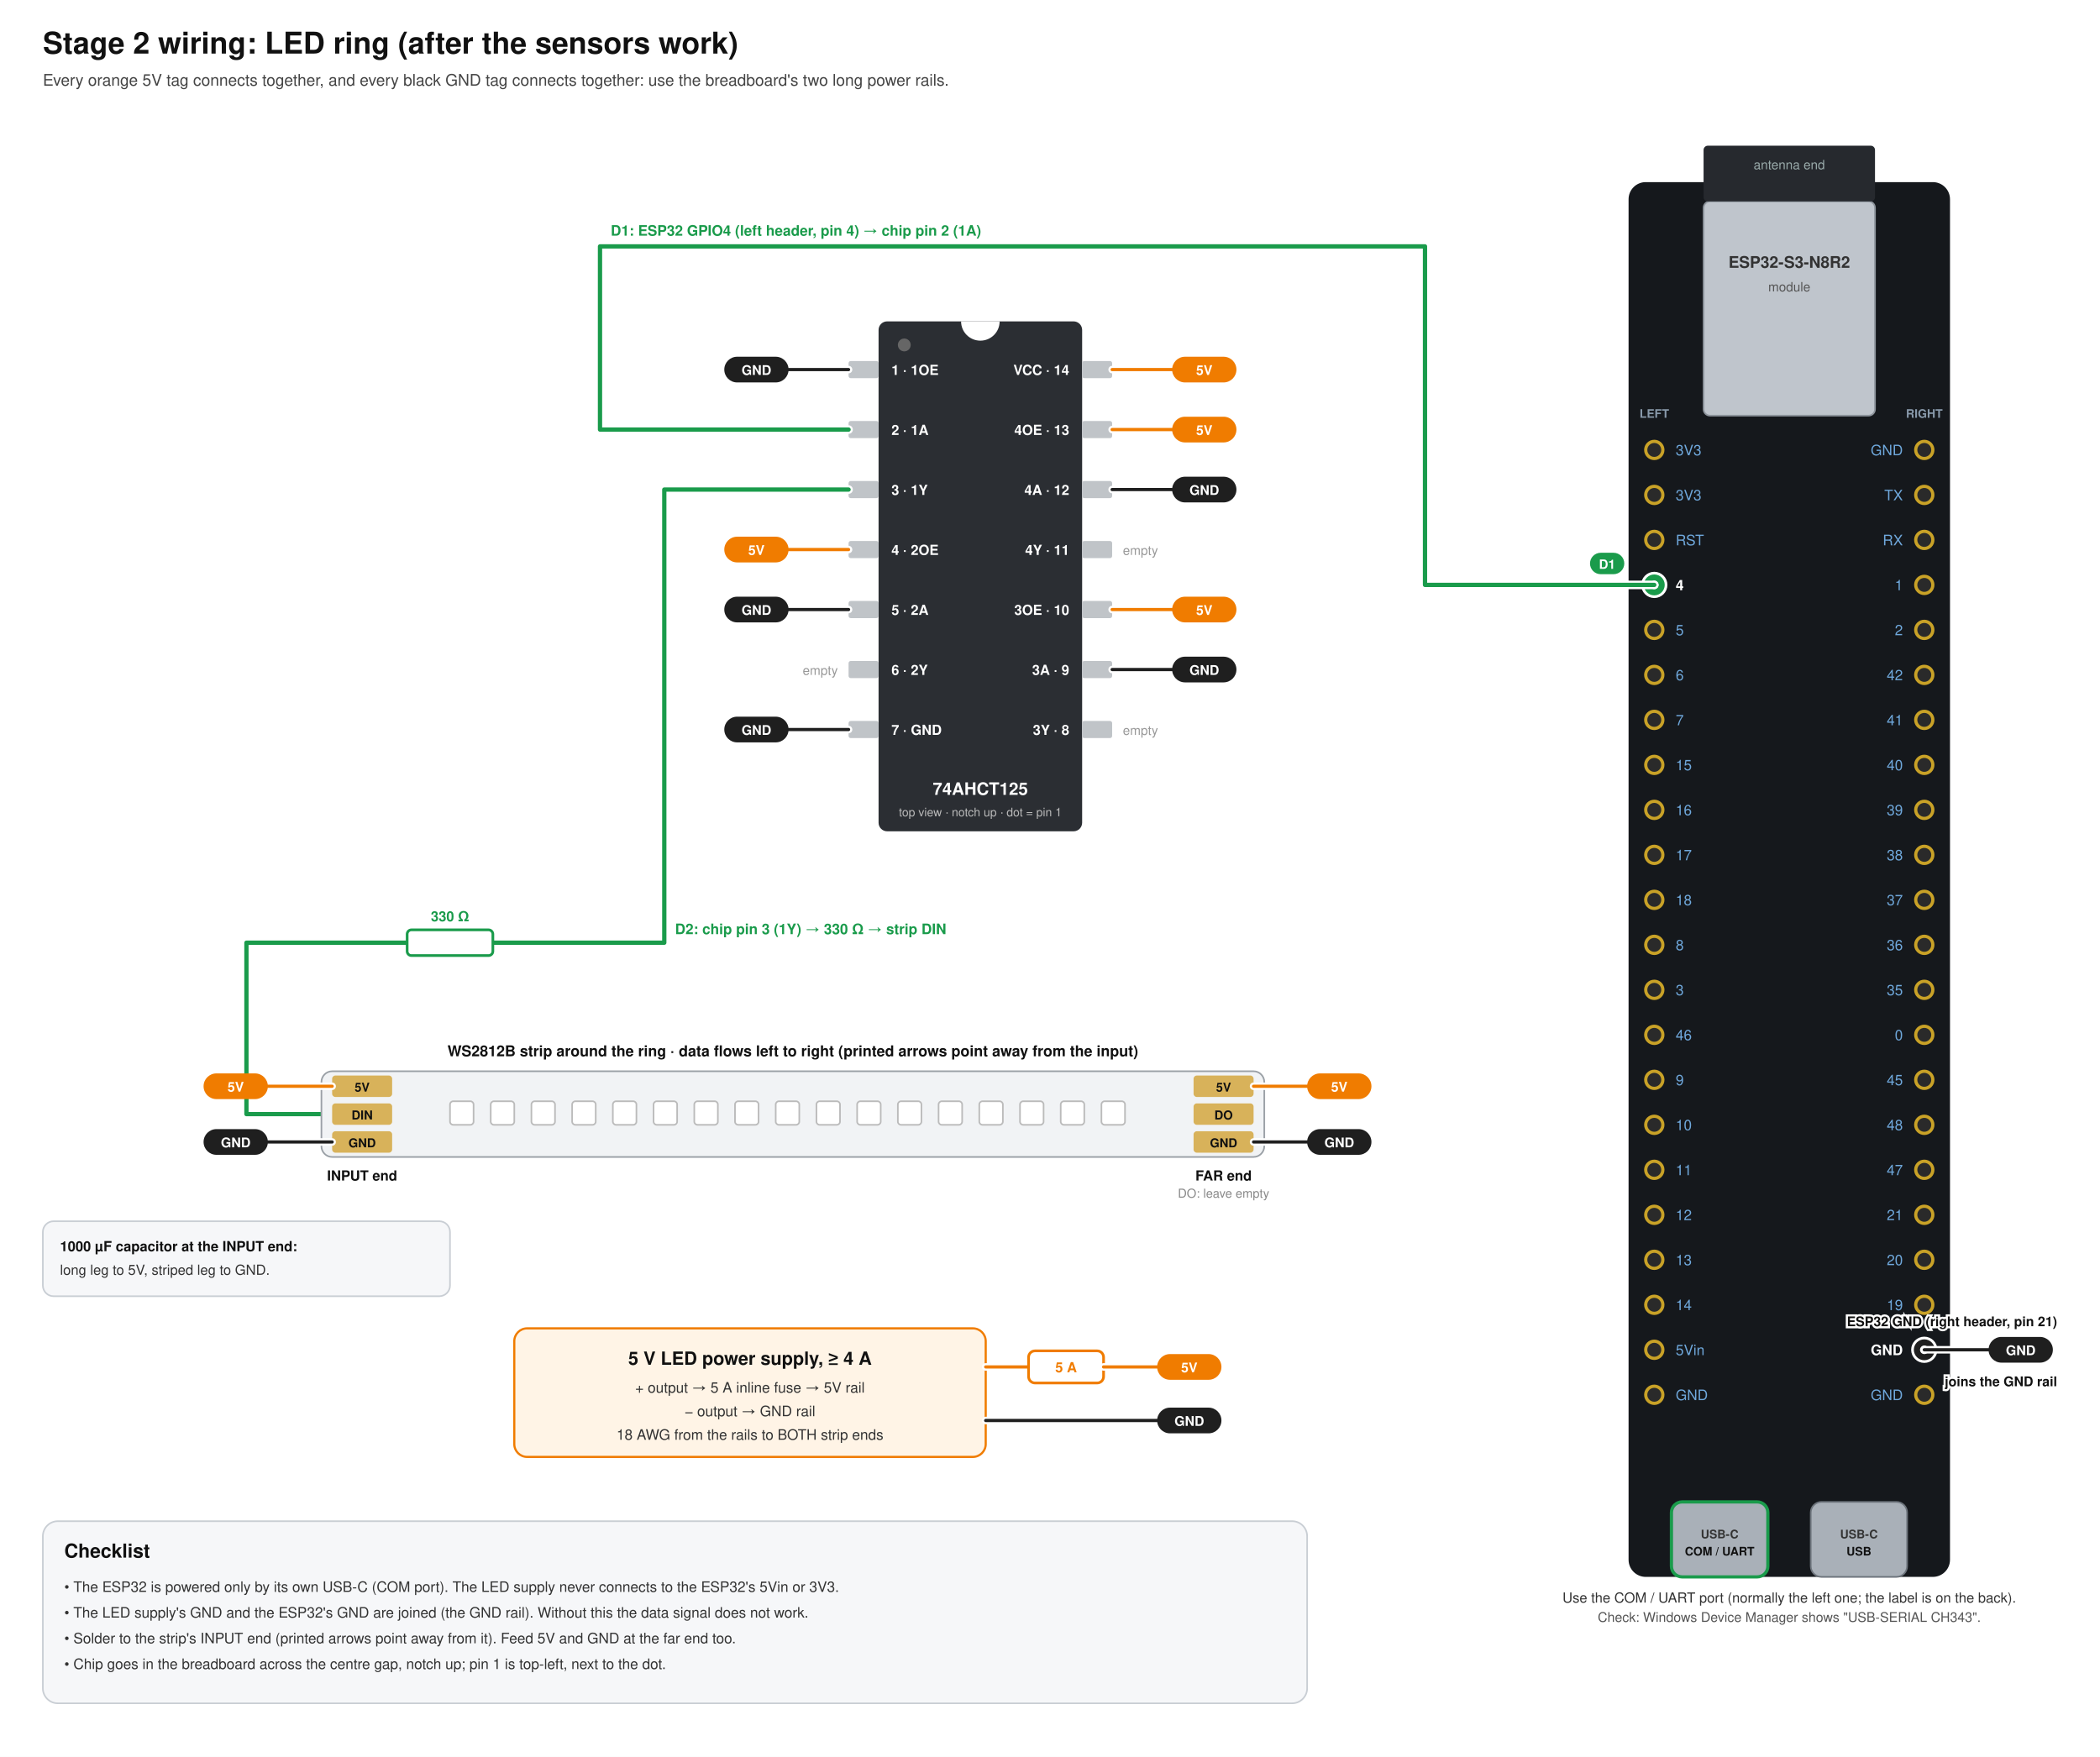
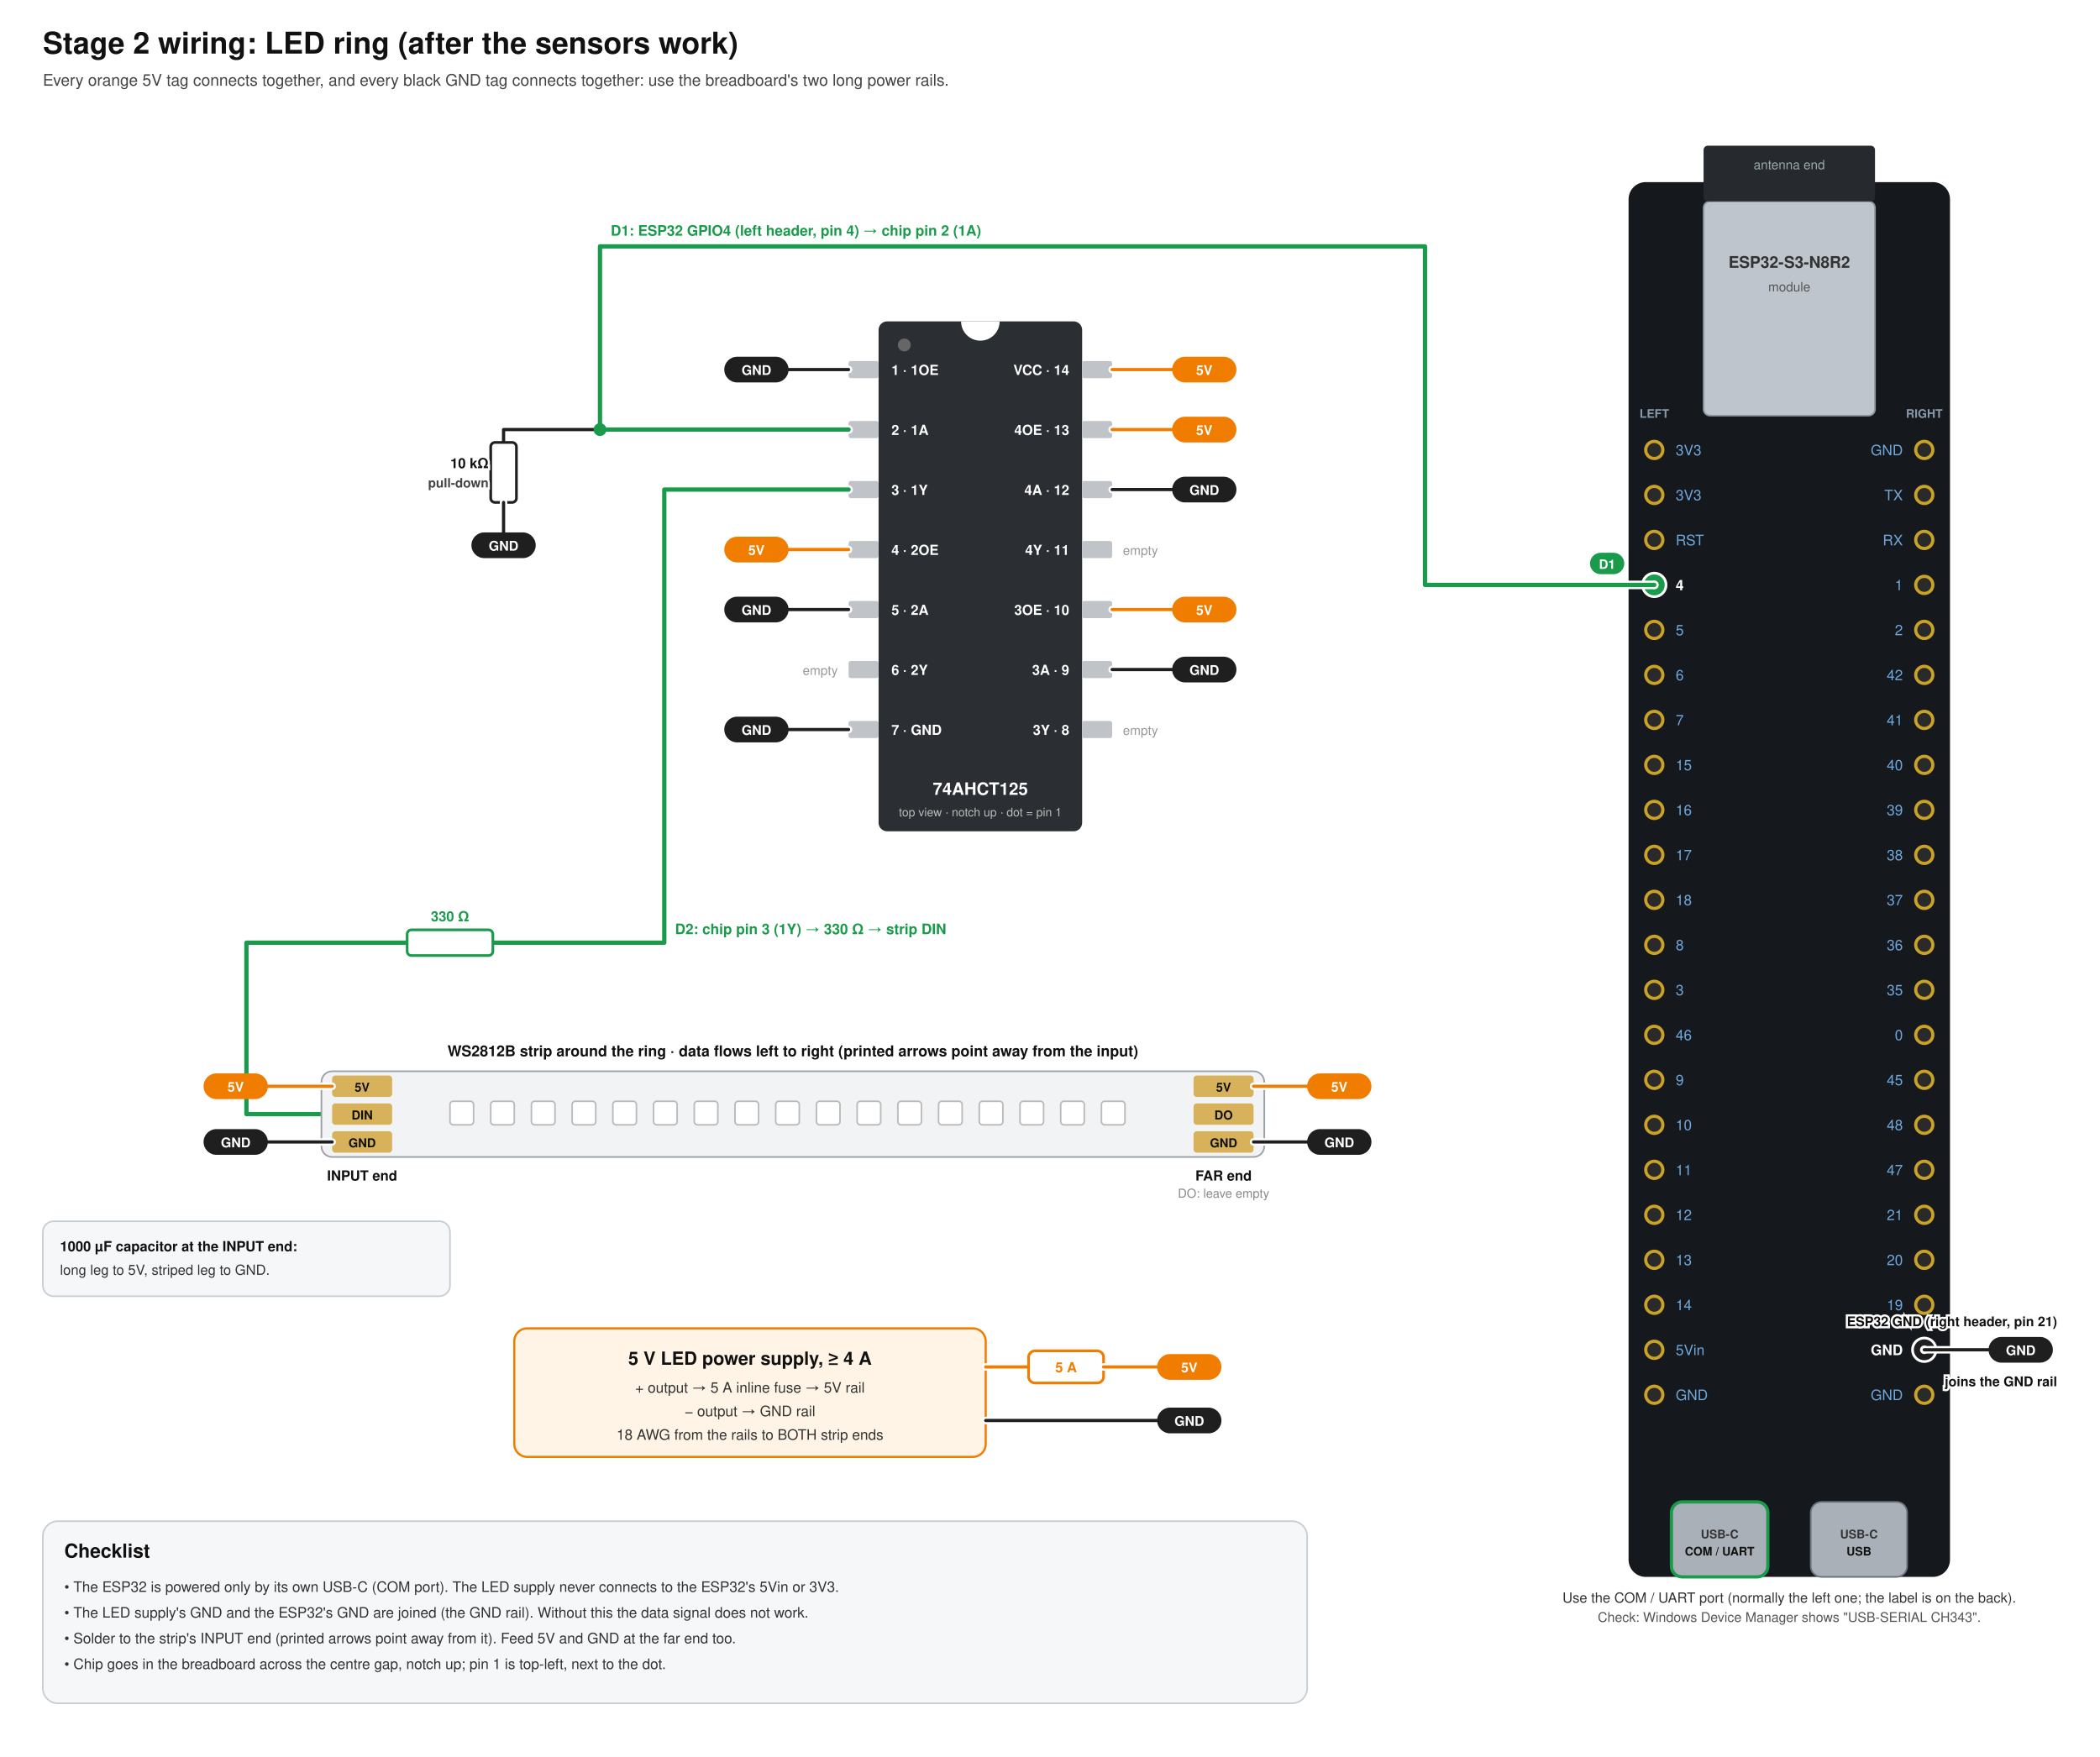
<svg xmlns="http://www.w3.org/2000/svg" viewBox="0 0 1960 1640" width="1960" height="1640" font-family="Segoe UI, Helvetica, Arial, sans-serif">
  <rect width="1960" height="1640" fill="#FFFFFF" />
  <text x="40" y="50" font-size="28" fill="#111" text-anchor="start" font-weight="800">Stage 2 wiring: LED ring (after the sensors work)</text>
  <text x="40" y="80" font-size="15" fill="#444" text-anchor="start" font-weight="400">Every orange 5V tag connects together, and every black GND tag connects together: use the breadboard's two long power rails.</text>
  <rect x="1520" y="170" width="300" height="1302" rx="16" fill="#15181C" stroke="none" stroke-width="1.5" />
  <rect x="1590" y="188" width="160" height="200" rx="6" fill="#BFC5CC" stroke="#8D949C" stroke-width="1.5" />
  <rect x="1590" y="136" width="160" height="52" rx="4" fill="#26292E" stroke="none" stroke-width="1.5" />
  <text x="1670" y="158" font-size="12" fill="#9AA" text-anchor="middle" font-weight="400">antenna end</text>
  <text x="1670" y="250" font-size="15" fill="#333" text-anchor="middle" font-weight="700">ESP32-S3-N8R2</text>
  <text x="1670" y="272" font-size="12" fill="#555" text-anchor="middle" font-weight="400">module</text>
  <circle cx="1544" cy="420" r="8" fill="#2A2A2A" stroke="#C9A227" stroke-width="3" />
  <text x="1564" y="425" font-size="13.5" fill="#6FA8DC" text-anchor="start" font-weight="400">3V3</text>
  <circle cx="1544" cy="462" r="8" fill="#2A2A2A" stroke="#C9A227" stroke-width="3" />
  <text x="1564" y="467" font-size="13.5" fill="#6FA8DC" text-anchor="start" font-weight="400">3V3</text>
  <circle cx="1544" cy="504" r="8" fill="#2A2A2A" stroke="#C9A227" stroke-width="3" />
  <text x="1564" y="509" font-size="13.5" fill="#6FA8DC" text-anchor="start" font-weight="400">RST</text>
  <circle cx="1544" cy="546" r="11" fill="#1A9B4B" stroke="#fff" stroke-width="2.5" />
  <circle cx="1544" cy="546" r="4" fill="#fff" />
  <text x="1564" y="551" font-size="13.5" fill="#FFFFFF" text-anchor="start" font-weight="700">4</text>
  <circle cx="1544" cy="588" r="8" fill="#2A2A2A" stroke="#C9A227" stroke-width="3" />
  <text x="1564" y="593" font-size="13.5" fill="#6FA8DC" text-anchor="start" font-weight="400">5</text>
  <circle cx="1544" cy="630" r="8" fill="#2A2A2A" stroke="#C9A227" stroke-width="3" />
  <text x="1564" y="635" font-size="13.5" fill="#6FA8DC" text-anchor="start" font-weight="400">6</text>
  <circle cx="1544" cy="672" r="8" fill="#2A2A2A" stroke="#C9A227" stroke-width="3" />
  <text x="1564" y="677" font-size="13.5" fill="#6FA8DC" text-anchor="start" font-weight="400">7</text>
  <circle cx="1544" cy="714" r="8" fill="#2A2A2A" stroke="#C9A227" stroke-width="3" />
  <text x="1564" y="719" font-size="13.5" fill="#6FA8DC" text-anchor="start" font-weight="400">15</text>
  <circle cx="1544" cy="756" r="8" fill="#2A2A2A" stroke="#C9A227" stroke-width="3" />
  <text x="1564" y="761" font-size="13.5" fill="#6FA8DC" text-anchor="start" font-weight="400">16</text>
  <circle cx="1544" cy="798" r="8" fill="#2A2A2A" stroke="#C9A227" stroke-width="3" />
  <text x="1564" y="803" font-size="13.5" fill="#6FA8DC" text-anchor="start" font-weight="400">17</text>
  <circle cx="1544" cy="840" r="8" fill="#2A2A2A" stroke="#C9A227" stroke-width="3" />
  <text x="1564" y="845" font-size="13.5" fill="#6FA8DC" text-anchor="start" font-weight="400">18</text>
  <circle cx="1544" cy="882" r="8" fill="#2A2A2A" stroke="#C9A227" stroke-width="3" />
  <text x="1564" y="887" font-size="13.5" fill="#6FA8DC" text-anchor="start" font-weight="400">8</text>
  <circle cx="1544" cy="924" r="8" fill="#2A2A2A" stroke="#C9A227" stroke-width="3" />
  <text x="1564" y="929" font-size="13.5" fill="#6FA8DC" text-anchor="start" font-weight="400">3</text>
  <circle cx="1544" cy="966" r="8" fill="#2A2A2A" stroke="#C9A227" stroke-width="3" />
  <text x="1564" y="971" font-size="13.5" fill="#6FA8DC" text-anchor="start" font-weight="400">46</text>
  <circle cx="1544" cy="1008" r="8" fill="#2A2A2A" stroke="#C9A227" stroke-width="3" />
  <text x="1564" y="1013" font-size="13.5" fill="#6FA8DC" text-anchor="start" font-weight="400">9</text>
  <circle cx="1544" cy="1050" r="8" fill="#2A2A2A" stroke="#C9A227" stroke-width="3" />
  <text x="1564" y="1055" font-size="13.5" fill="#6FA8DC" text-anchor="start" font-weight="400">10</text>
  <circle cx="1544" cy="1092" r="8" fill="#2A2A2A" stroke="#C9A227" stroke-width="3" />
  <text x="1564" y="1097" font-size="13.5" fill="#6FA8DC" text-anchor="start" font-weight="400">11</text>
  <circle cx="1544" cy="1134" r="8" fill="#2A2A2A" stroke="#C9A227" stroke-width="3" />
  <text x="1564" y="1139" font-size="13.5" fill="#6FA8DC" text-anchor="start" font-weight="400">12</text>
  <circle cx="1544" cy="1176" r="8" fill="#2A2A2A" stroke="#C9A227" stroke-width="3" />
  <text x="1564" y="1181" font-size="13.5" fill="#6FA8DC" text-anchor="start" font-weight="400">13</text>
  <circle cx="1544" cy="1218" r="8" fill="#2A2A2A" stroke="#C9A227" stroke-width="3" />
  <text x="1564" y="1223" font-size="13.5" fill="#6FA8DC" text-anchor="start" font-weight="400">14</text>
  <circle cx="1544" cy="1260" r="8" fill="#2A2A2A" stroke="#C9A227" stroke-width="3" />
  <text x="1564" y="1265" font-size="13.5" fill="#6FA8DC" text-anchor="start" font-weight="400">5Vin</text>
  <circle cx="1544" cy="1302" r="8" fill="#2A2A2A" stroke="#C9A227" stroke-width="3" />
  <text x="1564" y="1307" font-size="13.5" fill="#6FA8DC" text-anchor="start" font-weight="400">GND</text>
  <circle cx="1796" cy="420" r="8" fill="#2A2A2A" stroke="#C9A227" stroke-width="3" />
  <text x="1776" y="425" font-size="13.5" fill="#6FA8DC" text-anchor="end" font-weight="400">GND</text>
  <circle cx="1796" cy="462" r="8" fill="#2A2A2A" stroke="#C9A227" stroke-width="3" />
  <text x="1776" y="467" font-size="13.5" fill="#6FA8DC" text-anchor="end" font-weight="400">TX</text>
  <circle cx="1796" cy="504" r="8" fill="#2A2A2A" stroke="#C9A227" stroke-width="3" />
  <text x="1776" y="509" font-size="13.5" fill="#6FA8DC" text-anchor="end" font-weight="400">RX</text>
  <circle cx="1796" cy="546" r="8" fill="#2A2A2A" stroke="#C9A227" stroke-width="3" />
  <text x="1776" y="551" font-size="13.5" fill="#6FA8DC" text-anchor="end" font-weight="400">1</text>
  <circle cx="1796" cy="588" r="8" fill="#2A2A2A" stroke="#C9A227" stroke-width="3" />
  <text x="1776" y="593" font-size="13.5" fill="#6FA8DC" text-anchor="end" font-weight="400">2</text>
  <circle cx="1796" cy="630" r="8" fill="#2A2A2A" stroke="#C9A227" stroke-width="3" />
  <text x="1776" y="635" font-size="13.5" fill="#6FA8DC" text-anchor="end" font-weight="400">42</text>
  <circle cx="1796" cy="672" r="8" fill="#2A2A2A" stroke="#C9A227" stroke-width="3" />
  <text x="1776" y="677" font-size="13.5" fill="#6FA8DC" text-anchor="end" font-weight="400">41</text>
  <circle cx="1796" cy="714" r="8" fill="#2A2A2A" stroke="#C9A227" stroke-width="3" />
  <text x="1776" y="719" font-size="13.5" fill="#6FA8DC" text-anchor="end" font-weight="400">40</text>
  <circle cx="1796" cy="756" r="8" fill="#2A2A2A" stroke="#C9A227" stroke-width="3" />
  <text x="1776" y="761" font-size="13.5" fill="#6FA8DC" text-anchor="end" font-weight="400">39</text>
  <circle cx="1796" cy="798" r="8" fill="#2A2A2A" stroke="#C9A227" stroke-width="3" />
  <text x="1776" y="803" font-size="13.5" fill="#6FA8DC" text-anchor="end" font-weight="400">38</text>
  <circle cx="1796" cy="840" r="8" fill="#2A2A2A" stroke="#C9A227" stroke-width="3" />
  <text x="1776" y="845" font-size="13.5" fill="#6FA8DC" text-anchor="end" font-weight="400">37</text>
  <circle cx="1796" cy="882" r="8" fill="#2A2A2A" stroke="#C9A227" stroke-width="3" />
  <text x="1776" y="887" font-size="13.5" fill="#6FA8DC" text-anchor="end" font-weight="400">36</text>
  <circle cx="1796" cy="924" r="8" fill="#2A2A2A" stroke="#C9A227" stroke-width="3" />
  <text x="1776" y="929" font-size="13.5" fill="#6FA8DC" text-anchor="end" font-weight="400">35</text>
  <circle cx="1796" cy="966" r="8" fill="#2A2A2A" stroke="#C9A227" stroke-width="3" />
  <text x="1776" y="971" font-size="13.5" fill="#6FA8DC" text-anchor="end" font-weight="400">0</text>
  <circle cx="1796" cy="1008" r="8" fill="#2A2A2A" stroke="#C9A227" stroke-width="3" />
  <text x="1776" y="1013" font-size="13.5" fill="#6FA8DC" text-anchor="end" font-weight="400">45</text>
  <circle cx="1796" cy="1050" r="8" fill="#2A2A2A" stroke="#C9A227" stroke-width="3" />
  <text x="1776" y="1055" font-size="13.5" fill="#6FA8DC" text-anchor="end" font-weight="400">48</text>
  <circle cx="1796" cy="1092" r="8" fill="#2A2A2A" stroke="#C9A227" stroke-width="3" />
  <text x="1776" y="1097" font-size="13.5" fill="#6FA8DC" text-anchor="end" font-weight="400">47</text>
  <circle cx="1796" cy="1134" r="8" fill="#2A2A2A" stroke="#C9A227" stroke-width="3" />
  <text x="1776" y="1139" font-size="13.5" fill="#6FA8DC" text-anchor="end" font-weight="400">21</text>
  <circle cx="1796" cy="1176" r="8" fill="#2A2A2A" stroke="#C9A227" stroke-width="3" />
  <text x="1776" y="1181" font-size="13.5" fill="#6FA8DC" text-anchor="end" font-weight="400">20</text>
  <circle cx="1796" cy="1218" r="8" fill="#2A2A2A" stroke="#C9A227" stroke-width="3" />
  <text x="1776" y="1223" font-size="13.5" fill="#6FA8DC" text-anchor="end" font-weight="400">19</text>
  <circle cx="1796" cy="1260" r="11" fill="#1F1F1F" stroke="#fff" stroke-width="2.5" />
  <circle cx="1796" cy="1260" r="4" fill="#fff" />
  <text x="1776" y="1265" font-size="13.5" fill="#FFFFFF" text-anchor="end" font-weight="700">GND</text>
  <circle cx="1796" cy="1302" r="8" fill="#2A2A2A" stroke="#C9A227" stroke-width="3" />
  <text x="1776" y="1307" font-size="13.5" fill="#6FA8DC" text-anchor="end" font-weight="400">GND</text>
  <text x="1544" y="390" font-size="11" fill="#8899AA" text-anchor="middle" font-weight="700">LEFT</text>
  <text x="1796" y="390" font-size="11" fill="#8899AA" text-anchor="middle" font-weight="700">RIGHT</text>
  <rect x="1560" y="1402" width="90" height="70" rx="10" fill="#A9B0B8" stroke="#1A9B4B" stroke-width="3" />
  <text x="1605" y="1436" font-size="11" fill="#333" text-anchor="middle" font-weight="700">USB-C</text>
  <text x="1605" y="1452" font-size="11" fill="#111" text-anchor="middle" font-weight="800">COM / UART</text>
  <rect x="1690" y="1402" width="90" height="70" rx="10" fill="#A9B0B8" stroke="#6C737B" stroke-width="1.5" />
  <text x="1735" y="1436" font-size="11" fill="#333" text-anchor="middle" font-weight="700">USB-C</text>
  <text x="1735" y="1452" font-size="11" fill="#111" text-anchor="middle" font-weight="800">USB</text>
  <text x="1670.0" y="1496" font-size="13" fill="#333" text-anchor="middle" font-weight="400">Use the COM / UART port (normally the left one; the label is on the back).</text>
  <text x="1670.0" y="1514" font-size="12.5" fill="#555" text-anchor="middle" font-weight="400">Check: Windows Device Manager shows "USB-SERIAL CH343".</text>
  <rect x="820" y="300" width="190" height="476" rx="8" fill="#2B2E33" stroke="none" stroke-width="1.5" />
  <path d="M897.0,300 a18,18 0 0 0 36,0" fill="#FFFFFF" />
  <circle cx="844" cy="322" r="6" fill="#666" />
  <text x="915.0" y="742" font-size="16" fill="#FFFFFF" text-anchor="middle" font-weight="800">74AHCT125</text>
  <text x="915.0" y="762" font-size="11" fill="#BBB" text-anchor="middle" font-weight="400">top view · notch up · dot = pin 1</text>
  <rect x="792" y="337" width="28" height="16" rx="2" fill="#C0C4C8" stroke="none" stroke-width="1.5" />
  <text x="832" y="350" font-size="13" fill="#FFF" text-anchor="start" font-weight="700">1 · 1OE</text>
  <path d="M792,345 L736,345" fill="none" stroke="#fff" stroke-width="7" stroke-linejoin="round" stroke-linecap="round" />
  <path d="M792,345 L736,345" fill="none" stroke="#1F1F1F" stroke-width="3" stroke-linejoin="round" stroke-linecap="round" />
  <rect x="676" y="333" width="60" height="24" rx="12" fill="#1F1F1F" stroke="none" stroke-width="1.5" />
  <text x="706" y="350" font-size="12.5" fill="#FFF" text-anchor="middle" font-weight="800">GND</text>
  <rect x="792" y="393" width="28" height="16" rx="2" fill="#C0C4C8" stroke="none" stroke-width="1.5" />
  <text x="832" y="406" font-size="13" fill="#FFF" text-anchor="start" font-weight="700">2 · 1A</text>
  <rect x="792" y="449" width="28" height="16" rx="2" fill="#C0C4C8" stroke="none" stroke-width="1.5" />
  <text x="832" y="462" font-size="13" fill="#FFF" text-anchor="start" font-weight="700">3 · 1Y</text>
  <rect x="792" y="505" width="28" height="16" rx="2" fill="#C0C4C8" stroke="none" stroke-width="1.5" />
  <text x="832" y="518" font-size="13" fill="#FFF" text-anchor="start" font-weight="700">4 · 2OE</text>
  <path d="M792,513 L736,513" fill="none" stroke="#fff" stroke-width="7" stroke-linejoin="round" stroke-linecap="round" />
  <path d="M792,513 L736,513" fill="none" stroke="#F07C00" stroke-width="3" stroke-linejoin="round" stroke-linecap="round" />
  <rect x="676" y="501" width="60" height="24" rx="12" fill="#F07C00" stroke="none" stroke-width="1.5" />
  <text x="706" y="518" font-size="12.5" fill="#FFF" text-anchor="middle" font-weight="800">5V</text>
  <rect x="792" y="561" width="28" height="16" rx="2" fill="#C0C4C8" stroke="none" stroke-width="1.5" />
  <text x="832" y="574" font-size="13" fill="#FFF" text-anchor="start" font-weight="700">5 · 2A</text>
  <path d="M792,569 L736,569" fill="none" stroke="#fff" stroke-width="7" stroke-linejoin="round" stroke-linecap="round" />
  <path d="M792,569 L736,569" fill="none" stroke="#1F1F1F" stroke-width="3" stroke-linejoin="round" stroke-linecap="round" />
  <rect x="676" y="557" width="60" height="24" rx="12" fill="#1F1F1F" stroke="none" stroke-width="1.5" />
  <text x="706" y="574" font-size="12.5" fill="#FFF" text-anchor="middle" font-weight="800">GND</text>
  <rect x="792" y="617" width="28" height="16" rx="2" fill="#C0C4C8" stroke="none" stroke-width="1.5" />
  <text x="832" y="630" font-size="13" fill="#FFF" text-anchor="start" font-weight="700">6 · 2Y</text>
  <text x="782" y="630" font-size="12" fill="#999" text-anchor="end" font-weight="400">empty</text>
  <rect x="792" y="673" width="28" height="16" rx="2" fill="#C0C4C8" stroke="none" stroke-width="1.5" />
  <text x="832" y="686" font-size="13" fill="#FFF" text-anchor="start" font-weight="700">7 · GND</text>
  <path d="M792,681 L736,681" fill="none" stroke="#fff" stroke-width="7" stroke-linejoin="round" stroke-linecap="round" />
  <path d="M792,681 L736,681" fill="none" stroke="#1F1F1F" stroke-width="3" stroke-linejoin="round" stroke-linecap="round" />
  <rect x="676" y="669" width="60" height="24" rx="12" fill="#1F1F1F" stroke="none" stroke-width="1.5" />
  <text x="706" y="686" font-size="12.5" fill="#FFF" text-anchor="middle" font-weight="800">GND</text>
  <rect x="1010" y="673" width="28" height="16" rx="2" fill="#C0C4C8" stroke="none" stroke-width="1.5" />
  <text x="998" y="686" font-size="13" fill="#FFF" text-anchor="end" font-weight="700">3Y · 8</text>
  <text x="1048" y="686" font-size="12" fill="#999" text-anchor="start" font-weight="400">empty</text>
  <rect x="1010" y="617" width="28" height="16" rx="2" fill="#C0C4C8" stroke="none" stroke-width="1.5" />
  <text x="998" y="630" font-size="13" fill="#FFF" text-anchor="end" font-weight="700">3A · 9</text>
  <path d="M1038,625 L1094,625" fill="none" stroke="#fff" stroke-width="7" stroke-linejoin="round" stroke-linecap="round" />
  <path d="M1038,625 L1094,625" fill="none" stroke="#1F1F1F" stroke-width="3" stroke-linejoin="round" stroke-linecap="round" />
  <rect x="1094" y="613" width="60" height="24" rx="12" fill="#1F1F1F" stroke="none" stroke-width="1.5" />
  <text x="1124" y="630" font-size="12.5" fill="#FFF" text-anchor="middle" font-weight="800">GND</text>
  <rect x="1010" y="561" width="28" height="16" rx="2" fill="#C0C4C8" stroke="none" stroke-width="1.5" />
  <text x="998" y="574" font-size="13" fill="#FFF" text-anchor="end" font-weight="700">3OE · 10</text>
  <path d="M1038,569 L1094,569" fill="none" stroke="#fff" stroke-width="7" stroke-linejoin="round" stroke-linecap="round" />
  <path d="M1038,569 L1094,569" fill="none" stroke="#F07C00" stroke-width="3" stroke-linejoin="round" stroke-linecap="round" />
  <rect x="1094" y="557" width="60" height="24" rx="12" fill="#F07C00" stroke="none" stroke-width="1.5" />
  <text x="1124" y="574" font-size="12.5" fill="#FFF" text-anchor="middle" font-weight="800">5V</text>
  <rect x="1010" y="505" width="28" height="16" rx="2" fill="#C0C4C8" stroke="none" stroke-width="1.5" />
  <text x="998" y="518" font-size="13" fill="#FFF" text-anchor="end" font-weight="700">4Y · 11</text>
  <text x="1048" y="518" font-size="12" fill="#999" text-anchor="start" font-weight="400">empty</text>
  <rect x="1010" y="449" width="28" height="16" rx="2" fill="#C0C4C8" stroke="none" stroke-width="1.5" />
  <text x="998" y="462" font-size="13" fill="#FFF" text-anchor="end" font-weight="700">4A · 12</text>
  <path d="M1038,457 L1094,457" fill="none" stroke="#fff" stroke-width="7" stroke-linejoin="round" stroke-linecap="round" />
  <path d="M1038,457 L1094,457" fill="none" stroke="#1F1F1F" stroke-width="3" stroke-linejoin="round" stroke-linecap="round" />
  <rect x="1094" y="445" width="60" height="24" rx="12" fill="#1F1F1F" stroke="none" stroke-width="1.5" />
  <text x="1124" y="462" font-size="12.5" fill="#FFF" text-anchor="middle" font-weight="800">GND</text>
  <rect x="1010" y="393" width="28" height="16" rx="2" fill="#C0C4C8" stroke="none" stroke-width="1.5" />
  <text x="998" y="406" font-size="13" fill="#FFF" text-anchor="end" font-weight="700">4OE · 13</text>
  <path d="M1038,401 L1094,401" fill="none" stroke="#fff" stroke-width="7" stroke-linejoin="round" stroke-linecap="round" />
  <path d="M1038,401 L1094,401" fill="none" stroke="#F07C00" stroke-width="3" stroke-linejoin="round" stroke-linecap="round" />
  <rect x="1094" y="389" width="60" height="24" rx="12" fill="#F07C00" stroke="none" stroke-width="1.5" />
  <text x="1124" y="406" font-size="12.5" fill="#FFF" text-anchor="middle" font-weight="800">5V</text>
  <rect x="1010" y="337" width="28" height="16" rx="2" fill="#C0C4C8" stroke="none" stroke-width="1.5" />
  <text x="998" y="350" font-size="13" fill="#FFF" text-anchor="end" font-weight="700">VCC · 14</text>
  <path d="M1038,345 L1094,345" fill="none" stroke="#fff" stroke-width="7" stroke-linejoin="round" stroke-linecap="round" />
  <path d="M1038,345 L1094,345" fill="none" stroke="#F07C00" stroke-width="3" stroke-linejoin="round" stroke-linecap="round" />
  <rect x="1094" y="333" width="60" height="24" rx="12" fill="#F07C00" stroke="none" stroke-width="1.5" />
  <text x="1124" y="350" font-size="12.5" fill="#FFF" text-anchor="middle" font-weight="800">5V</text>
  <path d="M1544,546 L1330,546 L1330,230 L560,230 L560,401 L792,401" fill="none" stroke="#fff" stroke-width="8" stroke-linejoin="round" stroke-linecap="round" />
  <path d="M1544,546 L1330,546 L1330,230 L560,230 L560,401 L792,401" fill="none" stroke="#1A9B4B" stroke-width="4" stroke-linejoin="round" stroke-linecap="round" />
  <rect x="1483" y="515" width="34" height="22" rx="11" fill="#1A9B4B" stroke="#fff" stroke-width="2" />
  <text x="1500" y="531" font-size="12" fill="#fff" text-anchor="middle" font-weight="700">D1</text>
+   <path d="M560,401 L470,401 L470,413" fill="none" stroke="#fff" stroke-width="7" stroke-linejoin="round" stroke-linecap="round" />
+   <path d="M560,401 L470,401 L470,413" fill="none" stroke="#1F1F1F" stroke-width="3" stroke-linejoin="round" stroke-linecap="round" />
+   <circle cx="560" cy="401" r="6" fill="#1A9B4B" />
+   <rect x="458" y="413" width="24" height="56" rx="4" fill="#FFFFFF" stroke="#1F1F1F" stroke-width="2.5" />
+   <path d="M470,469 L470,497" fill="none" stroke="#fff" stroke-width="7" stroke-linejoin="round" stroke-linecap="round" />
+   <path d="M470,469 L470,497" fill="none" stroke="#1F1F1F" stroke-width="3" stroke-linejoin="round" stroke-linecap="round" />
+   <rect x="440" y="497" width="60" height="24" rx="12" fill="#1F1F1F" stroke="none" stroke-width="1.5" />
+   <text x="470" y="514" font-size="12.5" fill="#FFF" text-anchor="middle" font-weight="800">GND</text>
+   <text x="456" y="437" font-size="13" fill="#111" text-anchor="end" font-weight="800" stroke="#fff" stroke-width="4" paint-order="stroke">10 kΩ</text>
+   <text x="456" y="455" font-size="12" fill="#444" text-anchor="end" font-weight="700" stroke="#fff" stroke-width="4" paint-order="stroke">pull-down</text>
  <text x="570" y="220" font-size="13.5" fill="#1A9B4B" text-anchor="start" font-weight="800" stroke="#fff" stroke-width="4" paint-order="stroke">D1: ESP32 GPIO4 (left header, pin 4) → chip pin 2 (1A)</text>
  <path d="M792,457 L620,457 L620,880 L230,880 L230,1040 L310,1040" fill="none" stroke="#fff" stroke-width="8" stroke-linejoin="round" stroke-linecap="round" />
  <path d="M792,457 L620,457 L620,880 L230,880 L230,1040 L310,1040" fill="none" stroke="#1A9B4B" stroke-width="4" stroke-linejoin="round" stroke-linecap="round" />
  <rect x="380" y="868" width="80" height="24" rx="4" fill="#FFFFFF" stroke="#1A9B4B" stroke-width="2.5" />
  <text x="420" y="860" font-size="13" fill="#1A9B4B" text-anchor="middle" font-weight="800">330 Ω</text>
  <text x="630" y="872" font-size="13.5" fill="#1A9B4B" text-anchor="start" font-weight="800" stroke="#fff" stroke-width="4" paint-order="stroke">D2: chip pin 3 (1Y) → 330 Ω → strip DIN</text>
  <path d="M1796,1260 L1856,1260" fill="none" stroke="#fff" stroke-width="7" stroke-linejoin="round" stroke-linecap="round" />
  <path d="M1796,1260 L1856,1260" fill="none" stroke="#1F1F1F" stroke-width="3" stroke-linejoin="round" stroke-linecap="round" />
  <rect x="1856" y="1248" width="60" height="24" rx="12" fill="#1F1F1F" stroke="none" stroke-width="1.5" />
  <text x="1886" y="1265" font-size="12.5" fill="#FFF" text-anchor="middle" font-weight="800">GND</text>
  <text x="1920" y="1238" font-size="12.5" fill="#111" text-anchor="end" font-weight="700" stroke="#fff" stroke-width="4" paint-order="stroke">ESP32 GND (right header, pin 21)</text>
  <text x="1920" y="1294" font-size="12.5" fill="#111" text-anchor="end" font-weight="700" stroke="#fff" stroke-width="4" paint-order="stroke">joins the GND rail</text>
  <rect x="300" y="1000" width="880" height="80" rx="10" fill="#F1F3F5" stroke="#9AA0A6" stroke-width="1.5" />
  <rect x="420" y="1028" width="22" height="22" rx="3" fill="#FFFFFF" stroke="#BBB" stroke-width="1.5" />
  <rect x="458" y="1028" width="22" height="22" rx="3" fill="#FFFFFF" stroke="#BBB" stroke-width="1.5" />
  <rect x="496" y="1028" width="22" height="22" rx="3" fill="#FFFFFF" stroke="#BBB" stroke-width="1.5" />
  <rect x="534" y="1028" width="22" height="22" rx="3" fill="#FFFFFF" stroke="#BBB" stroke-width="1.5" />
  <rect x="572" y="1028" width="22" height="22" rx="3" fill="#FFFFFF" stroke="#BBB" stroke-width="1.5" />
  <rect x="610" y="1028" width="22" height="22" rx="3" fill="#FFFFFF" stroke="#BBB" stroke-width="1.5" />
  <rect x="648" y="1028" width="22" height="22" rx="3" fill="#FFFFFF" stroke="#BBB" stroke-width="1.5" />
  <rect x="686" y="1028" width="22" height="22" rx="3" fill="#FFFFFF" stroke="#BBB" stroke-width="1.5" />
  <rect x="724" y="1028" width="22" height="22" rx="3" fill="#FFFFFF" stroke="#BBB" stroke-width="1.5" />
  <rect x="762" y="1028" width="22" height="22" rx="3" fill="#FFFFFF" stroke="#BBB" stroke-width="1.5" />
  <rect x="800" y="1028" width="22" height="22" rx="3" fill="#FFFFFF" stroke="#BBB" stroke-width="1.5" />
  <rect x="838" y="1028" width="22" height="22" rx="3" fill="#FFFFFF" stroke="#BBB" stroke-width="1.5" />
  <rect x="876" y="1028" width="22" height="22" rx="3" fill="#FFFFFF" stroke="#BBB" stroke-width="1.5" />
  <rect x="914" y="1028" width="22" height="22" rx="3" fill="#FFFFFF" stroke="#BBB" stroke-width="1.5" />
  <rect x="952" y="1028" width="22" height="22" rx="3" fill="#FFFFFF" stroke="#BBB" stroke-width="1.5" />
  <rect x="990" y="1028" width="22" height="22" rx="3" fill="#FFFFFF" stroke="#BBB" stroke-width="1.5" />
  <rect x="1028" y="1028" width="22" height="22" rx="3" fill="#FFFFFF" stroke="#BBB" stroke-width="1.5" />
  <text x="740.0" y="986" font-size="14" fill="#111" text-anchor="middle" font-weight="700">WS2812B strip around the ring · data flows left to right (printed arrows point away from the input)</text>
  <rect x="310" y="1004" width="56" height="20" rx="3" fill="#D8B25A" stroke="none" stroke-width="1.5" />
  <text x="338" y="1019" font-size="11.5" fill="#111" text-anchor="middle" font-weight="800">5V</text>
  <rect x="310" y="1030" width="56" height="20" rx="3" fill="#D8B25A" stroke="none" stroke-width="1.5" />
  <text x="338" y="1045" font-size="11.5" fill="#111" text-anchor="middle" font-weight="800">DIN</text>
  <rect x="310" y="1056" width="56" height="20" rx="3" fill="#D8B25A" stroke="none" stroke-width="1.5" />
  <text x="338" y="1071" font-size="11.5" fill="#111" text-anchor="middle" font-weight="800">GND</text>
  <rect x="1114" y="1004" width="56" height="20" rx="3" fill="#D8B25A" stroke="none" stroke-width="1.5" />
  <text x="1142" y="1019" font-size="11.5" fill="#111" text-anchor="middle" font-weight="800">5V</text>
  <rect x="1114" y="1030" width="56" height="20" rx="3" fill="#D8B25A" stroke="none" stroke-width="1.5" />
  <text x="1142" y="1045" font-size="11.5" fill="#111" text-anchor="middle" font-weight="800">DO</text>
  <rect x="1114" y="1056" width="56" height="20" rx="3" fill="#D8B25A" stroke="none" stroke-width="1.5" />
  <text x="1142" y="1071" font-size="11.5" fill="#111" text-anchor="middle" font-weight="800">GND</text>
  <text x="338" y="1102" font-size="13" fill="#111" text-anchor="middle" font-weight="800">INPUT end</text>
  <text x="1142" y="1102" font-size="13" fill="#111" text-anchor="middle" font-weight="800">FAR end</text>
  <text x="1142" y="1118" font-size="11.5" fill="#888" text-anchor="middle" font-weight="400">DO: leave empty</text>
  <path d="M310,1014 L250,1014" fill="none" stroke="#fff" stroke-width="7" stroke-linejoin="round" stroke-linecap="round" />
  <path d="M310,1014 L250,1014" fill="none" stroke="#F07C00" stroke-width="3" stroke-linejoin="round" stroke-linecap="round" />
  <rect x="190" y="1002" width="60" height="24" rx="12" fill="#F07C00" stroke="none" stroke-width="1.5" />
  <text x="220" y="1019" font-size="12.5" fill="#FFF" text-anchor="middle" font-weight="800">5V</text>
  <path d="M310,1066 L250,1066" fill="none" stroke="#fff" stroke-width="7" stroke-linejoin="round" stroke-linecap="round" />
  <path d="M310,1066 L250,1066" fill="none" stroke="#1F1F1F" stroke-width="3" stroke-linejoin="round" stroke-linecap="round" />
  <rect x="190" y="1054" width="60" height="24" rx="12" fill="#1F1F1F" stroke="none" stroke-width="1.5" />
  <text x="220" y="1071" font-size="12.5" fill="#FFF" text-anchor="middle" font-weight="800">GND</text>
  <path d="M1170,1014 L1220,1014" fill="none" stroke="#fff" stroke-width="7" stroke-linejoin="round" stroke-linecap="round" />
  <path d="M1170,1014 L1220,1014" fill="none" stroke="#F07C00" stroke-width="3" stroke-linejoin="round" stroke-linecap="round" />
  <rect x="1220" y="1002" width="60" height="24" rx="12" fill="#F07C00" stroke="none" stroke-width="1.5" />
  <text x="1250" y="1019" font-size="12.5" fill="#FFF" text-anchor="middle" font-weight="800">5V</text>
  <path d="M1170,1066 L1220,1066" fill="none" stroke="#fff" stroke-width="7" stroke-linejoin="round" stroke-linecap="round" />
  <path d="M1170,1066 L1220,1066" fill="none" stroke="#1F1F1F" stroke-width="3" stroke-linejoin="round" stroke-linecap="round" />
  <rect x="1220" y="1054" width="60" height="24" rx="12" fill="#1F1F1F" stroke="none" stroke-width="1.5" />
  <text x="1250" y="1071" font-size="12.5" fill="#FFF" text-anchor="middle" font-weight="800">GND</text>
  <rect x="40" y="1140" width="380" height="70" rx="10" fill="#F6F7F9" stroke="#C9CED4" stroke-width="1.5" />
  <text x="56" y="1168" font-size="13" fill="#111" text-anchor="start" font-weight="800">1000 µF capacitor at the INPUT end:</text>
  <text x="56" y="1190" font-size="13" fill="#333" text-anchor="start" font-weight="400">long leg to 5V, striped leg to GND.</text>
  <rect x="480" y="1240" width="440" height="120" rx="12" fill="#FFF4E6" stroke="#F07C00" stroke-width="2" />
  <text x="700" y="1274" font-size="17" fill="#111" text-anchor="middle" font-weight="800">5 V LED power supply, ≥ 4 A</text>
  <text x="700" y="1300" font-size="13.5" fill="#333" text-anchor="middle" font-weight="400">+ output → 5 A inline fuse → 5V rail</text>
  <text x="700" y="1322" font-size="13.5" fill="#333" text-anchor="middle" font-weight="400">− output → GND rail</text>
  <text x="700" y="1344" font-size="13.5" fill="#333" text-anchor="middle" font-weight="400">18 AWG from the rails to BOTH strip ends</text>
  <path d="M920,1276 L960,1276" fill="none" stroke="#fff" stroke-width="7" stroke-linejoin="round" stroke-linecap="round" />
  <path d="M920,1276 L960,1276" fill="none" stroke="#F07C00" stroke-width="3" stroke-linejoin="round" stroke-linecap="round" />
  <rect x="960" y="1261" width="70" height="30" rx="6" fill="#FFFFFF" stroke="#F07C00" stroke-width="2.5" />
  <text x="995" y="1281" font-size="13" fill="#F07C00" text-anchor="middle" font-weight="800">5 A</text>
  <path d="M1030,1276 L1080,1276" fill="none" stroke="#fff" stroke-width="7" stroke-linejoin="round" stroke-linecap="round" />
  <path d="M1030,1276 L1080,1276" fill="none" stroke="#F07C00" stroke-width="3" stroke-linejoin="round" stroke-linecap="round" />
  <rect x="1080" y="1264" width="60" height="24" rx="12" fill="#F07C00" stroke="none" stroke-width="1.5" />
  <text x="1110" y="1281" font-size="12.5" fill="#FFF" text-anchor="middle" font-weight="800">5V</text>
  <path d="M920,1326 L1080,1326" fill="none" stroke="#fff" stroke-width="7" stroke-linejoin="round" stroke-linecap="round" />
  <path d="M920,1326 L1080,1326" fill="none" stroke="#1F1F1F" stroke-width="3" stroke-linejoin="round" stroke-linecap="round" />
  <rect x="1080" y="1314" width="60" height="24" rx="12" fill="#1F1F1F" stroke="none" stroke-width="1.5" />
  <text x="1110" y="1331" font-size="12.5" fill="#FFF" text-anchor="middle" font-weight="800">GND</text>
  <rect x="40" y="1420" width="1180" height="170" rx="14" fill="#F6F7F9" stroke="#C9CED4" stroke-width="1.5" />
  <text x="60" y="1454" font-size="18" fill="#111" text-anchor="start" font-weight="800">Checklist</text>
  <text x="60" y="1486" font-size="13.5" fill="#333" text-anchor="start" font-weight="400">• The ESP32 is powered only by its own USB-C (COM port). The LED supply never connects to the ESP32's 5Vin or 3V3.</text>
  <text x="60" y="1510" font-size="13.5" fill="#333" text-anchor="start" font-weight="400">• The LED supply's GND and the ESP32's GND are joined (the GND rail). Without this the data signal does not work.</text>
  <text x="60" y="1534" font-size="13.5" fill="#333" text-anchor="start" font-weight="400">• Solder to the strip's INPUT end (printed arrows point away from it). Feed 5V and GND at the far end too.</text>
  <text x="60" y="1558" font-size="13.5" fill="#333" text-anchor="start" font-weight="400">• Chip goes in the breadboard across the centre gap, notch up; pin 1 is top-left, next to the dot.</text>
</svg>
